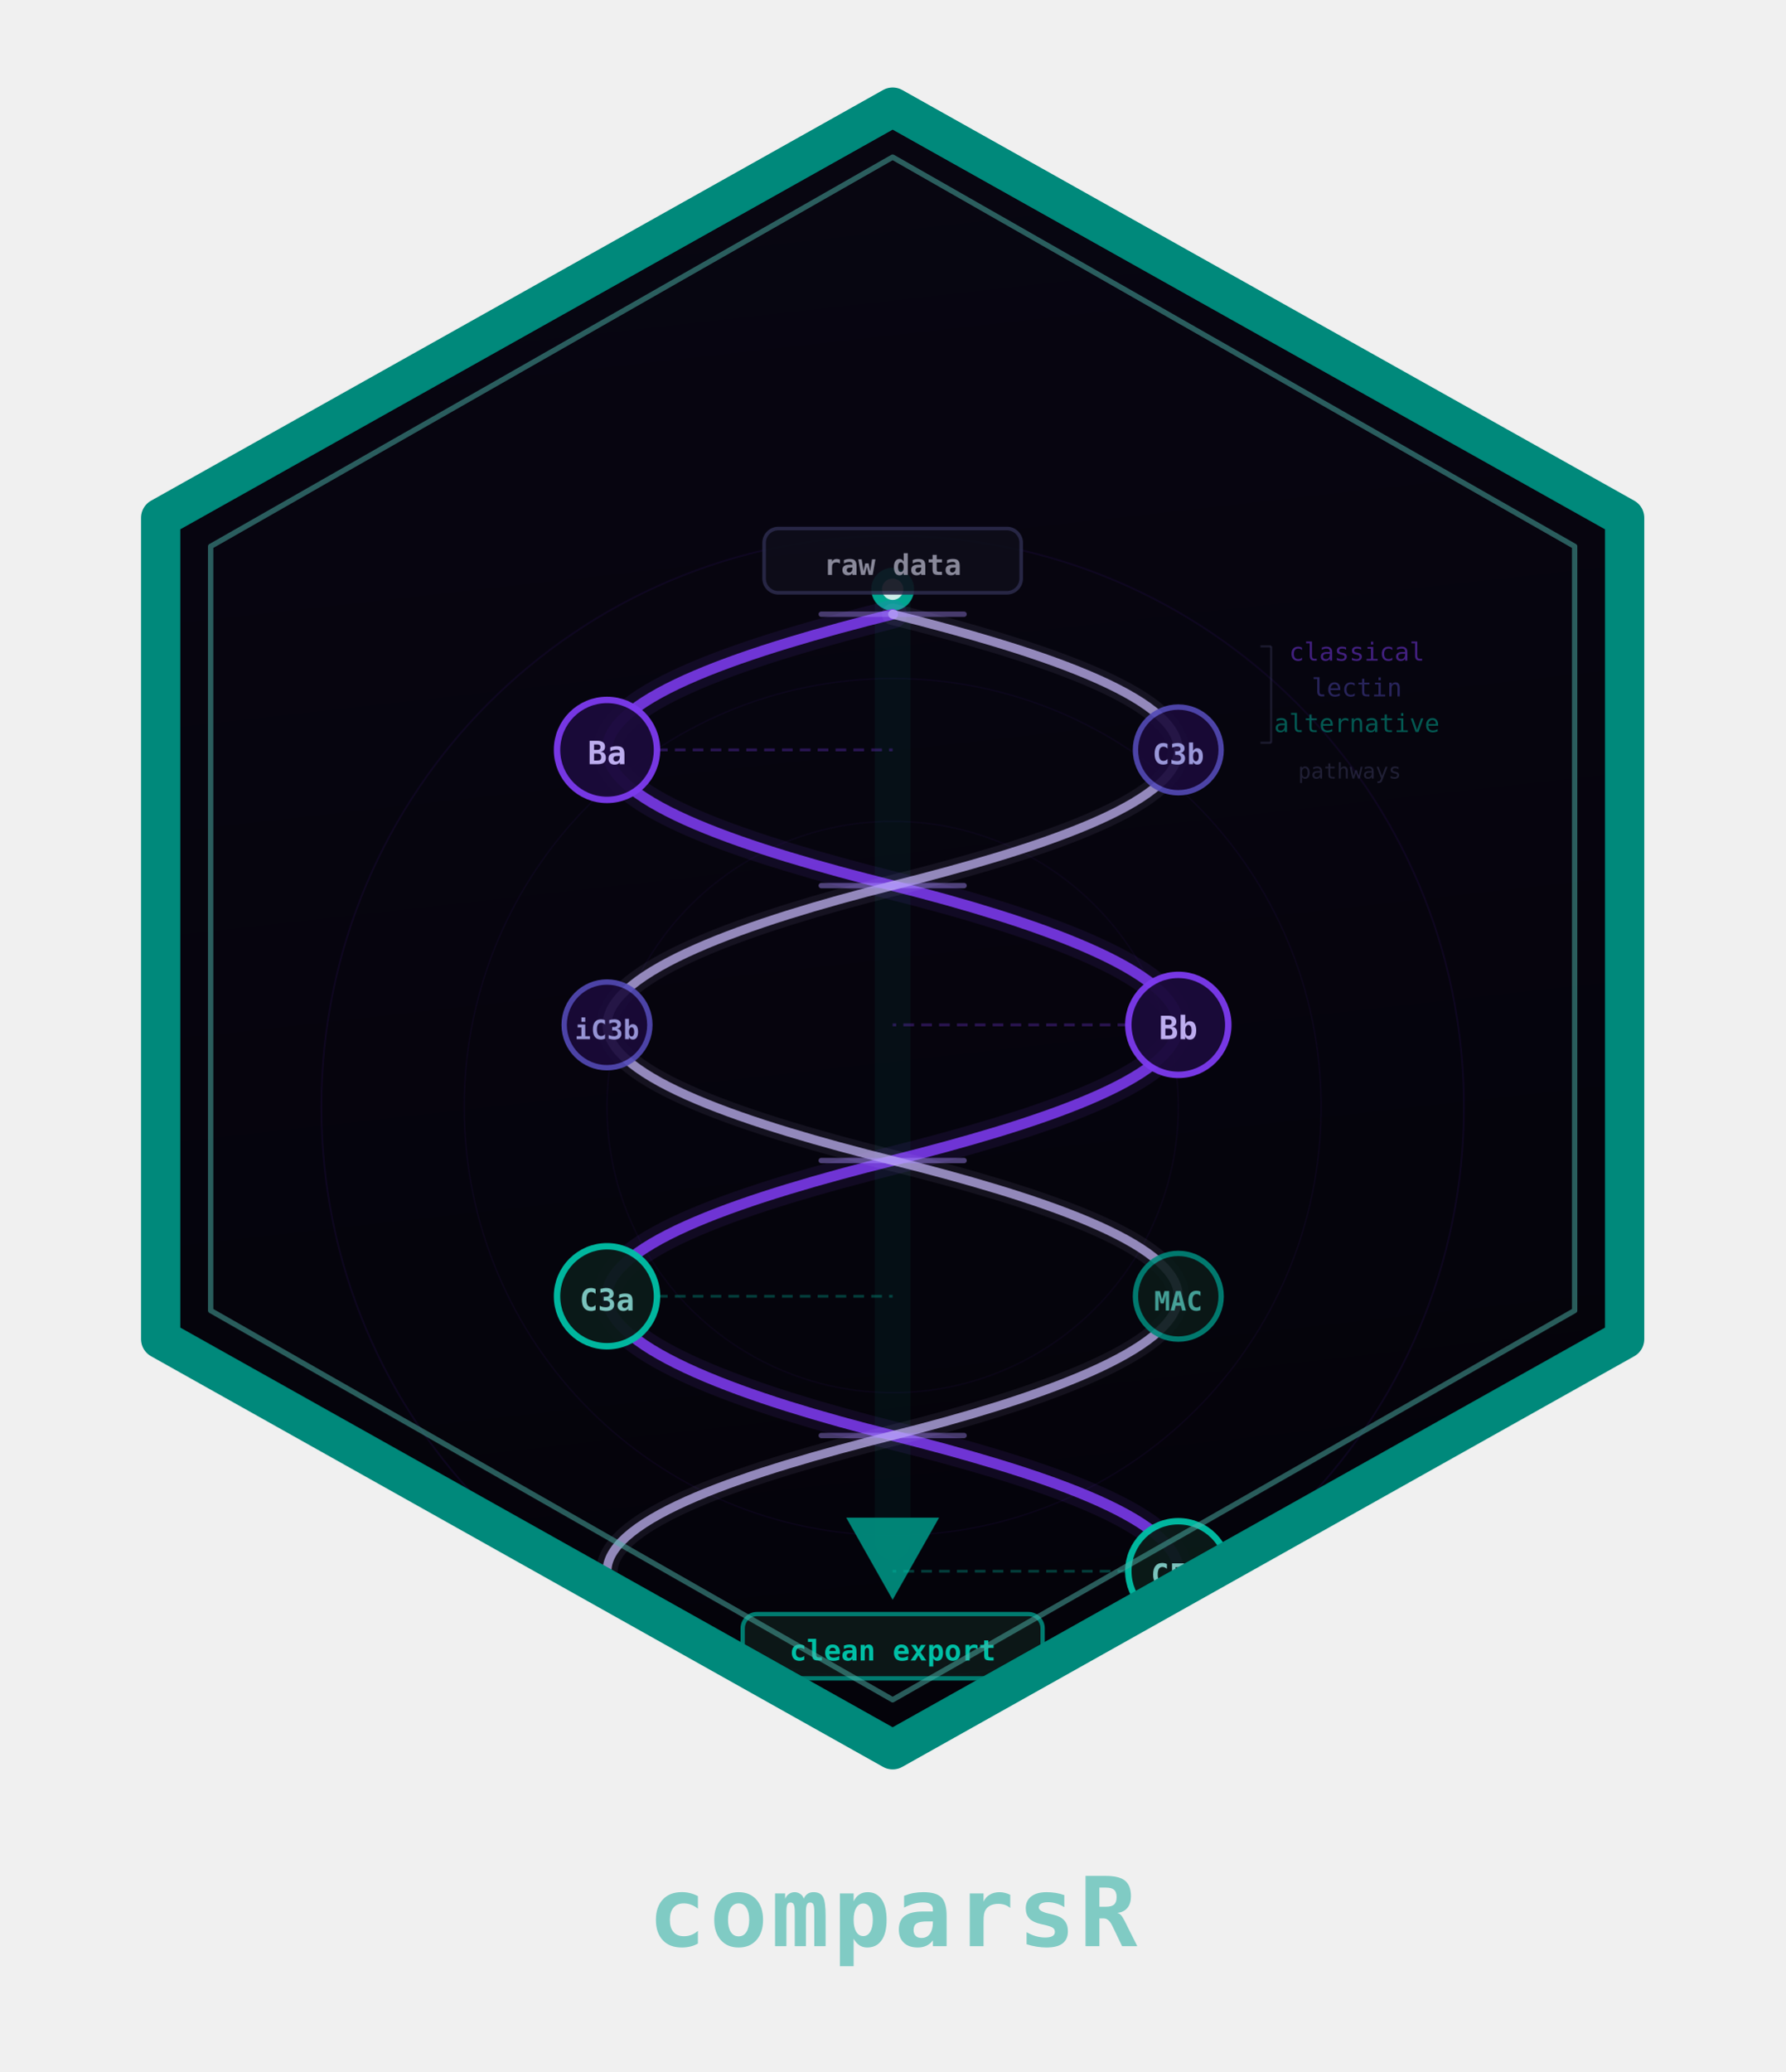
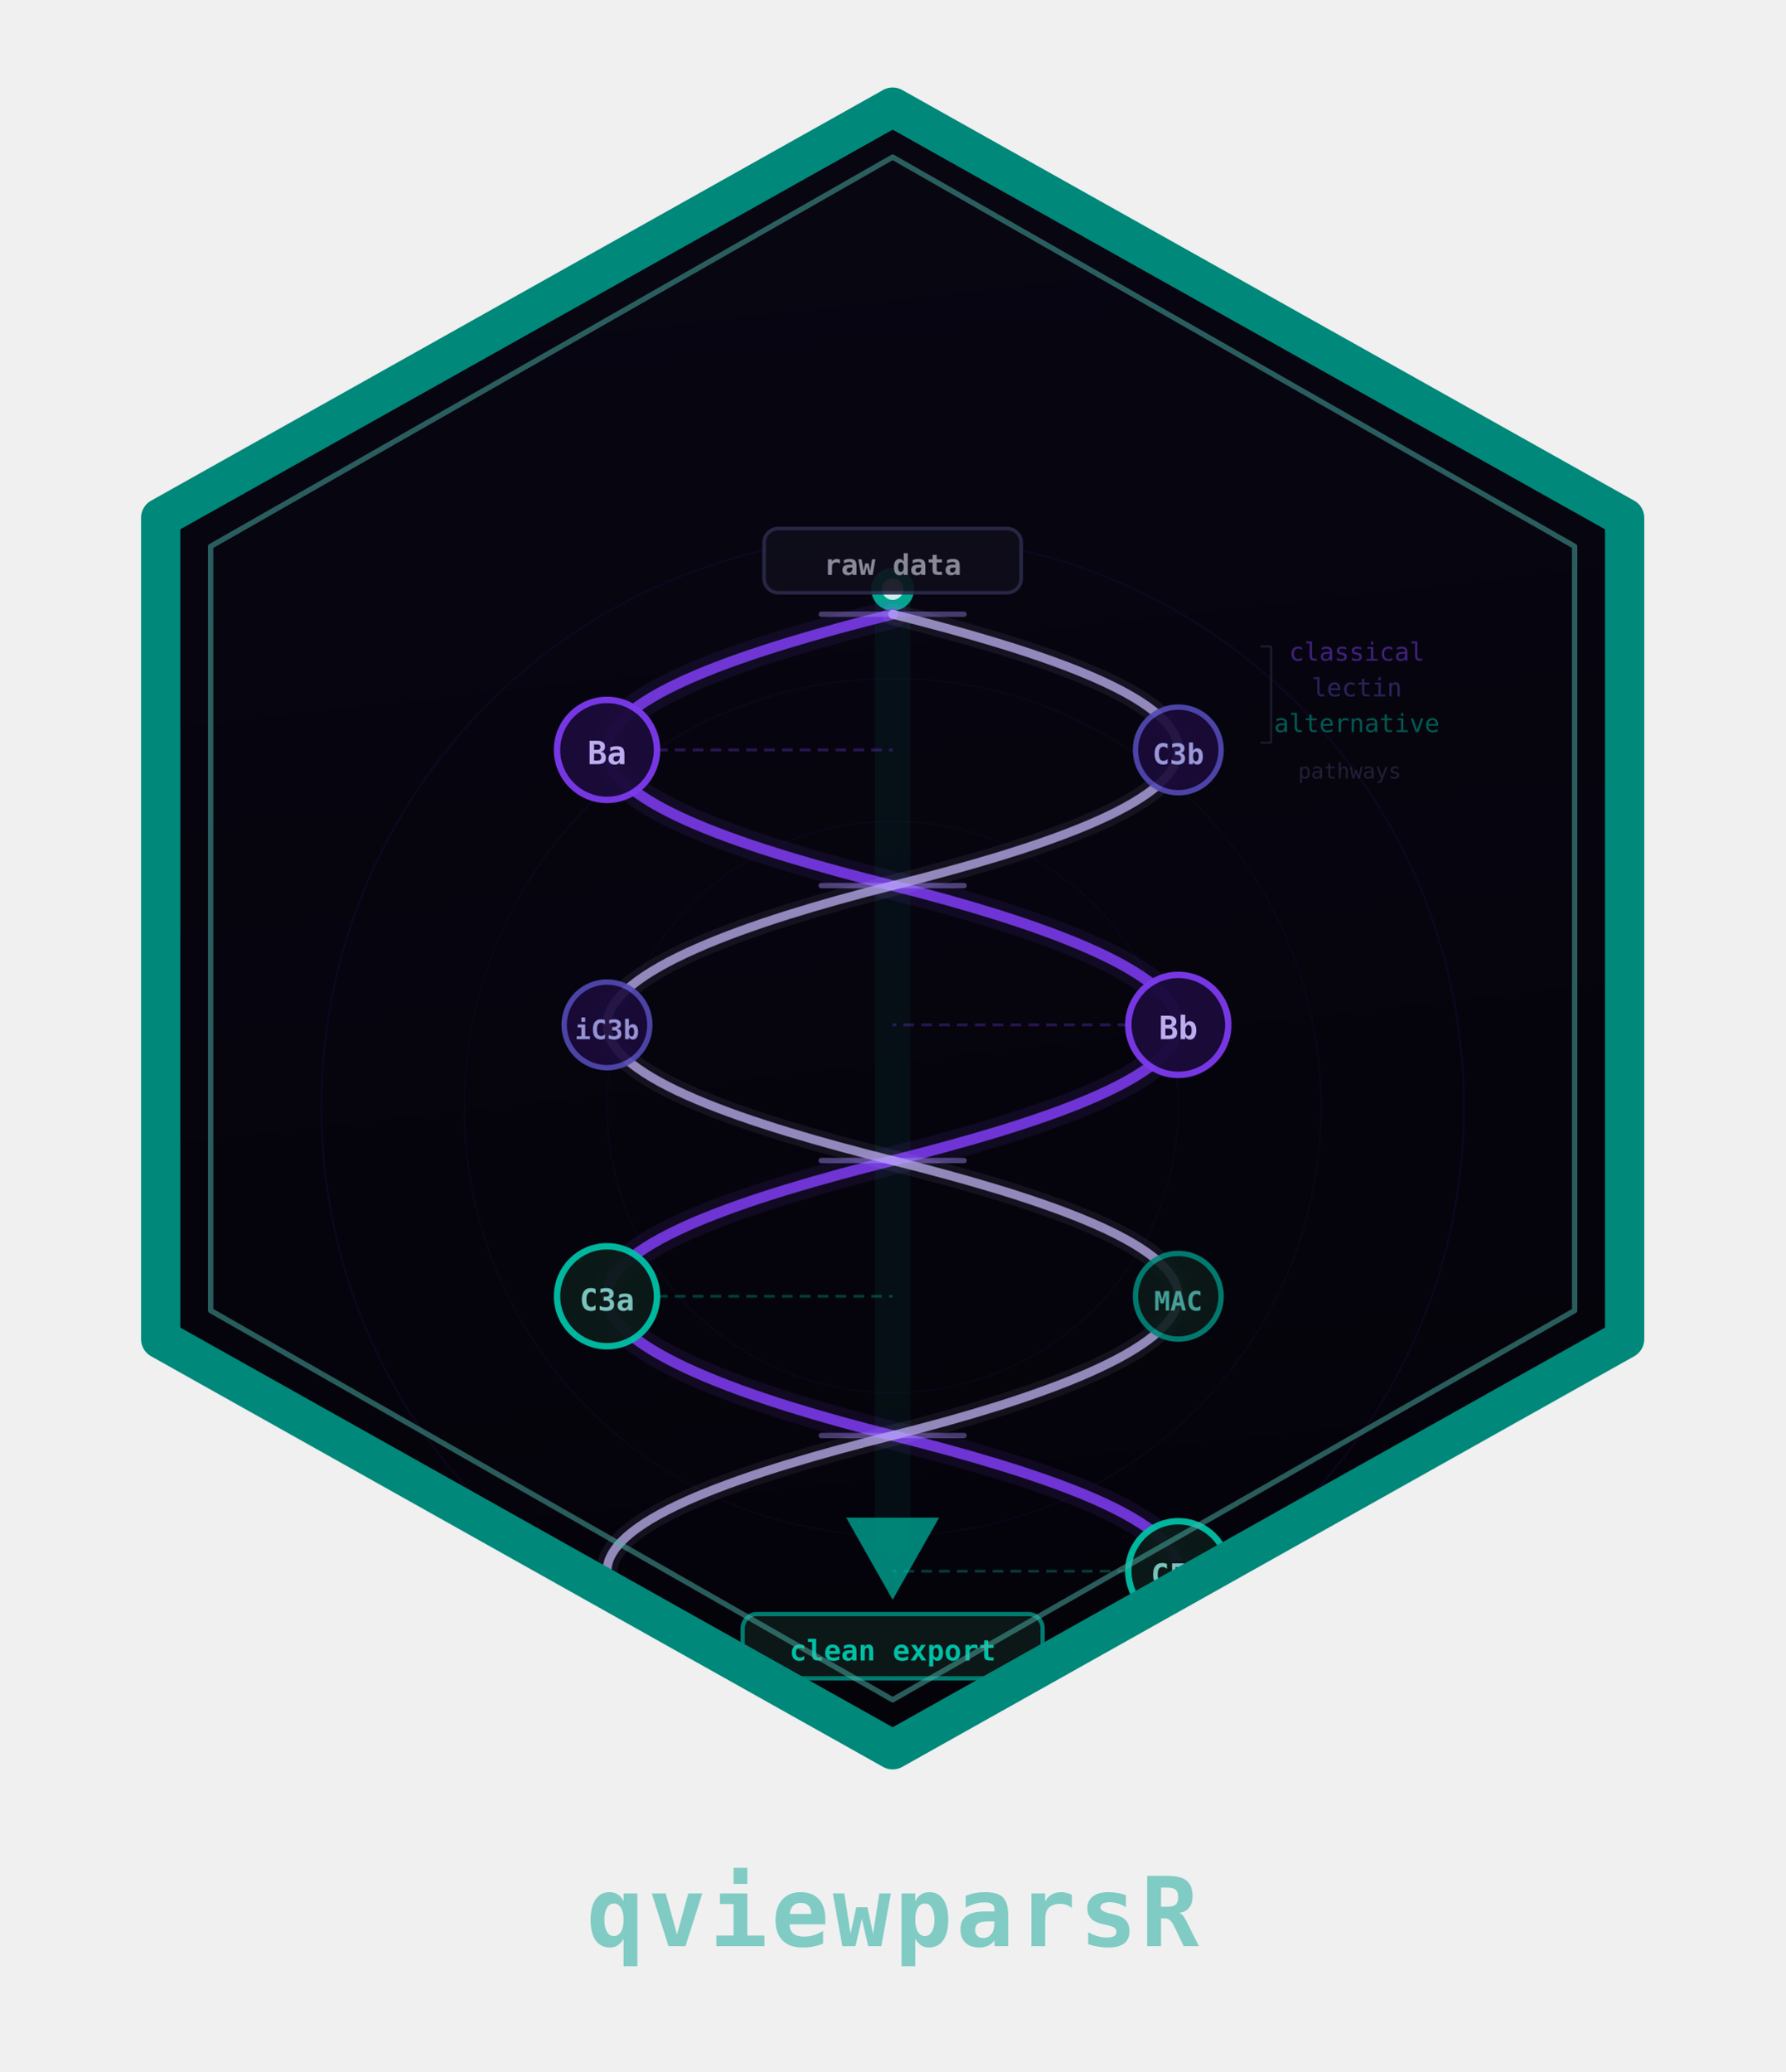
<svg xmlns="http://www.w3.org/2000/svg" width="500" height="580" viewBox="0 0 500 580">
  <defs>
    <linearGradient id="bgcomp" x1="0" y1="0" x2="0.1" y2="1">
      <stop offset="0%" stop-color="#080612" />
      <stop offset="100%" stop-color="#04030a" />
    </linearGradient>
    <linearGradient id="arrowgrad" x1="0" y1="0" x2="0" y2="1">
      <stop offset="0%" stop-color="#00BFA5" stop-opacity="0.3" />
      <stop offset="40%" stop-color="#00BFA5" stop-opacity="0.7" />
      <stop offset="100%" stop-color="#00897B" stop-opacity="0.95" />
    </linearGradient>
    <clipPath id="hexcomp">
      <polygon points="250,30 455,145 455,375 250,490 45,375 45,145" />
    </clipPath>
  </defs>
  <polygon points="250,30 455,145 455,375 250,490 45,375 45,145" fill="url(#bgcomp)" />
  <g clip-path="url(#hexcomp)">
    <circle cx="250" cy="310" r="160" fill="none" stroke="#1a0a3a" stroke-width="0.5" opacity="0.4" />
    <circle cx="250" cy="310" r="120" fill="none" stroke="#1a0a3a" stroke-width="0.4" opacity="0.3" />
    <circle cx="250" cy="310" r="80" fill="none" stroke="#1a0a3a" stroke-width="0.4" opacity="0.25" />
    <line x1="250" y1="165" x2="250" y2="432" stroke="url(#arrowgrad)" stroke-width="4" stroke-linecap="round" opacity="0.9" />
    <line x1="250" y1="165" x2="250" y2="432" stroke="#00BFA5" stroke-width="10" opacity="0.06" stroke-linecap="round" />
    <polygon points="237,425 250,448 263,425" fill="#00897B" opacity="0.95" />
    <circle cx="250" cy="165" r="6" fill="#00BFA5" opacity="0.85" />
    <circle cx="250" cy="165" r="3" fill="#ffffff" opacity="0.8" />
    <rect x="214" y="148" width="72" height="18" rx="4" fill="#0d0d1a" stroke="#2a2a4a" stroke-width="1" opacity="0.9" />
    <text font-family="monospace" font-size="8" font-weight="700" fill="#888899" text-anchor="middle" x="250" y="161">raw data</text>
    <rect x="208" y="452" width="84" height="18" rx="4" fill="#0d1a18" stroke="#00897B" stroke-width="1.2" opacity="0.9" />
    <text font-family="monospace" font-size="8" font-weight="700" fill="#00BFA5" text-anchor="middle" x="250" y="465">clean export</text>
    <path d="       M 250,172       C 210,182 170,195 170,210       C 170,225 210,238 250,248       C 290,258 330,272 330,287       C 330,302 290,315 250,325       C 210,335 170,348 170,363       C 170,378 210,392 250,402       C 290,412 330,425 330,440     " fill="none" stroke="#7C3AED" stroke-width="3" stroke-linecap="round" opacity="0.88" />
    <path d="       M 250,172       C 210,182 170,195 170,210       C 170,225 210,238 250,248       C 290,258 330,272 330,287       C 330,302 290,315 250,325       C 210,335 170,348 170,363       C 170,378 210,392 250,402       C 290,412 330,425 330,440     " fill="none" stroke="#7C3AED" stroke-width="8" opacity="0.1" stroke-linecap="round" />
    <path d="       M 250,172       C 290,182 330,195 330,210       C 330,225 290,238 250,248       C 210,258 170,272 170,287       C 170,302 210,315 250,325       C 290,335 330,348 330,363       C 330,378 290,392 250,402       C 210,412 170,425 170,440     " fill="none" stroke="#C4B5F7" stroke-width="2.5" stroke-linecap="round" opacity="0.72" />
    <path d="       M 250,172       C 290,182 330,195 330,210       C 330,225 290,238 250,248       C 210,258 170,272 170,287       C 170,302 210,315 250,325       C 290,335 330,348 330,363       C 330,378 290,392 250,402       C 210,412 170,425 170,440     " fill="none" stroke="#C4B5F7" stroke-width="6" opacity="0.08" stroke-linecap="round" />
    <circle cx="170" cy="210" r="14" fill="#1a0a3a" stroke="#7C3AED" stroke-width="1.8" opacity="0.95" />
    <text font-family="monospace" font-size="9" font-weight="700" fill="#C4B5F7" text-anchor="middle" x="170" y="214" opacity="0.95">Ba</text>
    <line x1="184" y1="210" x2="250" y2="210" stroke="#7C3AED" stroke-width="0.8" stroke-dasharray="3 2" opacity="0.3" />
    <circle cx="330" cy="287" r="14" fill="#1a0a3a" stroke="#7C3AED" stroke-width="1.8" opacity="0.95" />
    <text font-family="monospace" font-size="9" font-weight="700" fill="#C4B5F7" text-anchor="middle" x="330" y="291" opacity="0.95">Bb</text>
    <line x1="316" y1="287" x2="250" y2="287" stroke="#7C3AED" stroke-width="0.8" stroke-dasharray="3 2" opacity="0.3" />
    <circle cx="170" cy="363" r="14" fill="#0a1a18" stroke="#00BFA5" stroke-width="1.8" opacity="0.95" />
    <text font-family="monospace" font-size="8.5" font-weight="700" fill="#80CBC4" text-anchor="middle" x="170" y="367" opacity="0.95">C3a</text>
    <line x1="184" y1="363" x2="250" y2="363" stroke="#00BFA5" stroke-width="0.8" stroke-dasharray="3 2" opacity="0.3" />
    <circle cx="330" cy="440" r="14" fill="#0a1a18" stroke="#00BFA5" stroke-width="1.8" opacity="0.95" />
    <text font-family="monospace" font-size="8.5" font-weight="700" fill="#80CBC4" text-anchor="middle" x="330" y="444" opacity="0.95">C5a</text>
    <line x1="316" y1="440" x2="250" y2="440" stroke="#00BFA5" stroke-width="0.8" stroke-dasharray="3 2" opacity="0.3" />
    <circle cx="330" cy="210" r="12" fill="#1a0a3a" stroke="#534AB7" stroke-width="1.5" opacity="0.9" />
    <text font-family="monospace" font-size="8" font-weight="700" fill="#AAAAEE" text-anchor="middle" x="330" y="214" opacity="0.88">C3b</text>
    <circle cx="170" cy="287" r="12" fill="#1a0a3a" stroke="#534AB7" stroke-width="1.5" opacity="0.9" />
    <text font-family="monospace" font-size="7.5" font-weight="700" fill="#AAAAEE" text-anchor="middle" x="170" y="291" opacity="0.85">iC3b</text>
    <circle cx="330" cy="363" r="12" fill="#0a1a18" stroke="#00897B" stroke-width="1.5" opacity="0.88" />
    <text font-family="monospace" font-size="7.5" font-weight="700" fill="#4DB6AC" text-anchor="middle" x="330" y="367" opacity="0.85">MAC</text>
    <line x1="230" y1="248" x2="270" y2="248" stroke="#a78bfa" stroke-width="1.5" opacity="0.45" stroke-linecap="round" />
    <line x1="230" y1="325" x2="270" y2="325" stroke="#a78bfa" stroke-width="1.5" opacity="0.45" stroke-linecap="round" />
    <line x1="230" y1="402" x2="270" y2="402" stroke="#a78bfa" stroke-width="1.5" opacity="0.4" stroke-linecap="round" />
    <line x1="230" y1="172" x2="270" y2="172" stroke="#a78bfa" stroke-width="1.5" opacity="0.4" stroke-linecap="round" />
    <text font-family="monospace" font-size="7" fill="#7C3AED" opacity="0.5" text-anchor="middle" x="380" y="185">classical</text>
    <text font-family="monospace" font-size="7" fill="#534AB7" opacity="0.45" text-anchor="middle" x="380" y="195">lectin</text>
    <text font-family="monospace" font-size="7" fill="#00BFA5" opacity="0.45" text-anchor="middle" x="380" y="205">alternative</text>
    <line x1="356" y1="181" x2="356" y2="208" stroke="#3a3a5c" stroke-width="0.6" opacity="0.4" />
    <line x1="353" y1="181" x2="356" y2="181" stroke="#3a3a5c" stroke-width="0.6" opacity="0.4" />
    <line x1="353" y1="208" x2="356" y2="208" stroke="#3a3a5c" stroke-width="0.6" opacity="0.4" />
    <text font-family="monospace" font-size="6" fill="#3a3a5c" opacity="0.5" text-anchor="middle" x="378" y="218">pathways</text>
  </g>
  <polygon points="250,30 455,145 455,375 250,490 45,375 45,145" fill="none" stroke="#00897B" stroke-width="11" stroke-linejoin="round" />
  <polygon points="250,44 441,153 441,367 250,476 59,367 59,153" fill="none" stroke="#4DB6AC" stroke-width="1.5" stroke-linejoin="round" opacity="0.5" />
-   <text font-family="monospace" font-weight="700" font-size="27" fill="#80CBC4" text-anchor="middle" x="250" y="545" letter-spacing="1">comparsR</text>
+   <text font-family="monospace" font-weight="700" font-size="27" fill="#80CBC4" text-anchor="middle" x="250" y="545" letter-spacing="1">qviewparsR</text>
</svg>
